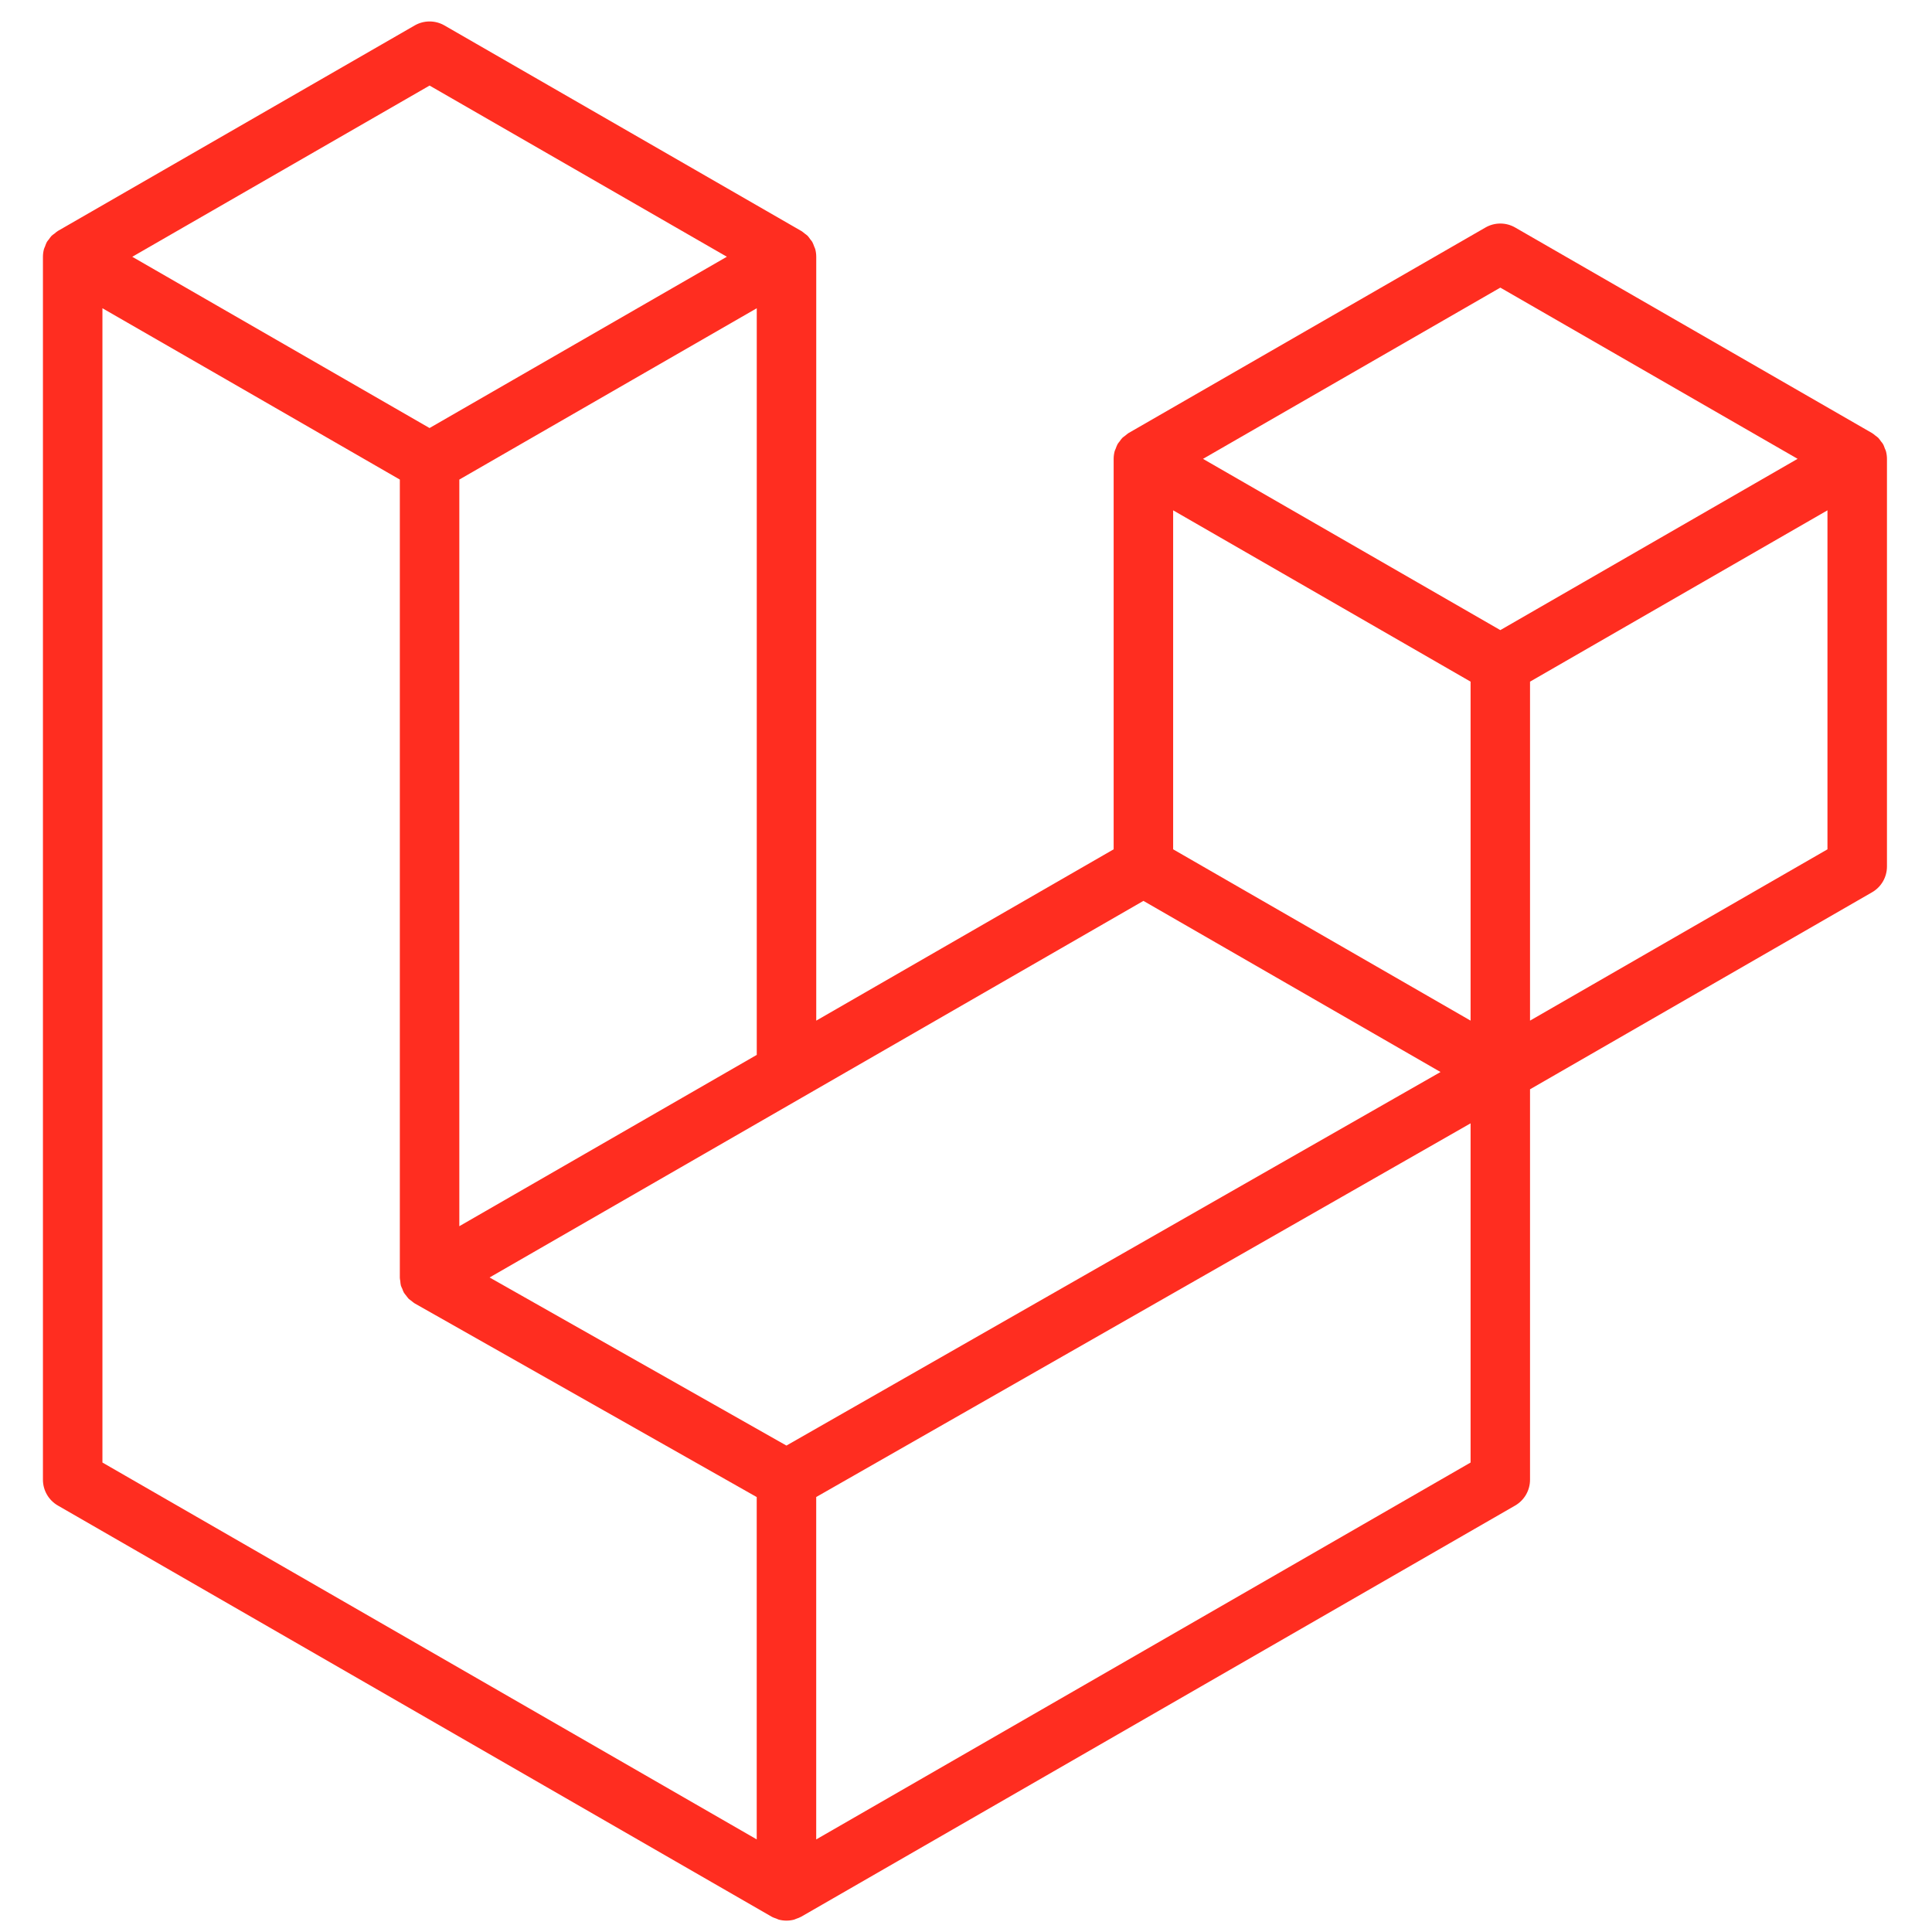
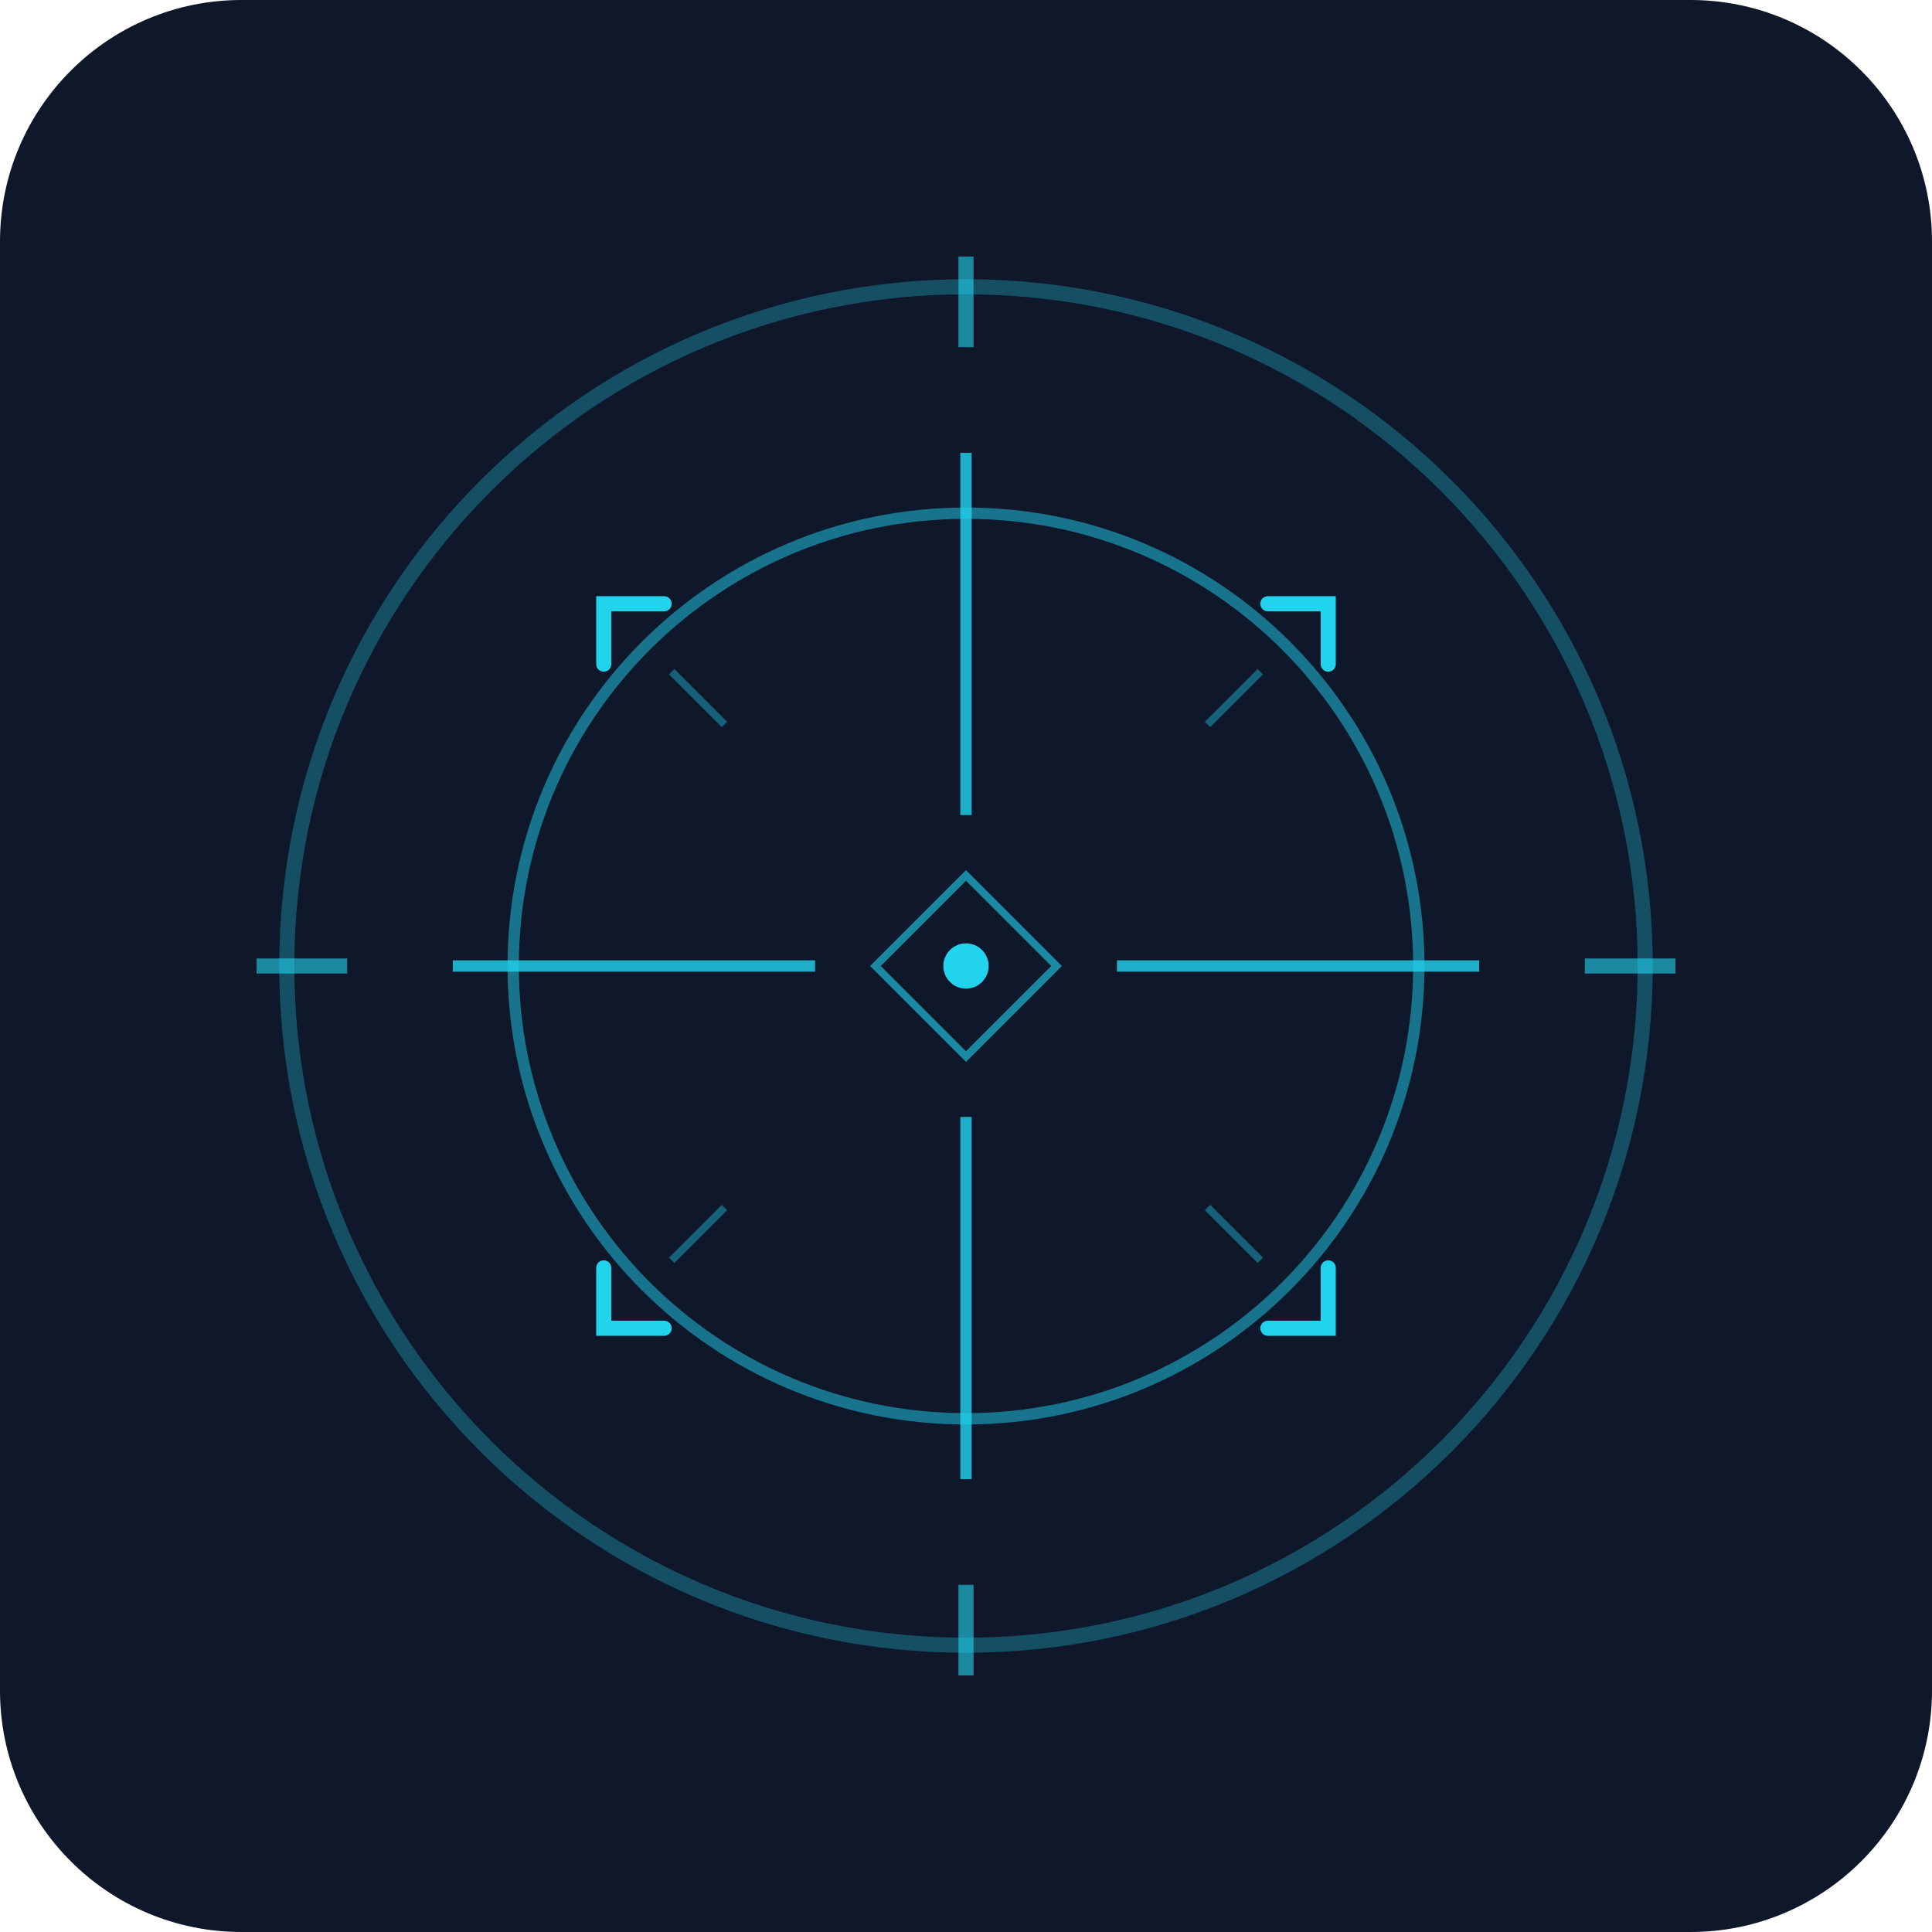
- <svg xmlns="http://www.w3.org/2000/svg" width="166" height="166" viewBox="0 0 166 166" fill="none">
-   <path fill-rule="evenodd" clip-rule="evenodd" d="M162.041 38.759C162.099 38.977 162.129 39.201 162.13 39.426V74.452C162.13 74.902 162.011 75.344 161.786 75.733C161.561 76.122 161.237 76.444 160.847 76.668L131.462 93.594V127.141C131.462 128.054 130.977 128.897 130.186 129.357L68.847 164.683C68.707 164.763 68.554 164.814 68.401 164.868C68.343 164.887 68.289 164.922 68.228 164.938C67.8 165.051 67.349 165.051 66.92 164.938C66.85 164.919 66.786 164.881 66.719 164.855C66.579 164.804 66.432 164.76 66.298 164.683L4.972 129.357C4.583 129.133 4.259 128.81 4.034 128.421C3.808 128.032 3.69 127.591 3.689 127.141L3.689 22.063C3.689 21.834 3.721 21.61 3.779 21.393C3.798 21.32 3.843 21.253 3.868 21.179C3.916 21.045 3.961 20.908 4.031 20.783C4.079 20.7 4.149 20.633 4.206 20.557C4.28 20.454 4.347 20.349 4.433 20.26C4.506 20.186 4.602 20.132 4.685 20.068C4.778 19.992 4.861 19.909 4.966 19.848L35.633 2.185C36.022 1.961 36.462 1.844 36.91 1.844C37.358 1.844 37.798 1.961 38.186 2.185L68.851 19.848H68.857C68.959 19.912 69.045 19.992 69.138 20.065C69.221 20.129 69.313 20.186 69.387 20.257C69.476 20.349 69.54 20.454 69.616 20.557C69.671 20.633 69.744 20.7 69.789 20.783C69.862 20.911 69.904 21.045 69.955 21.179C69.98 21.253 70.025 21.32 70.044 21.396C70.103 21.614 70.133 21.838 70.133 22.063V87.694L95.686 72.974V39.423C95.686 39.2 95.718 38.973 95.775 38.759C95.798 38.683 95.839 38.615 95.865 38.542C95.916 38.408 95.96 38.271 96.031 38.146C96.079 38.063 96.149 37.996 96.203 37.92C96.279 37.818 96.343 37.712 96.433 37.623C96.506 37.549 96.599 37.495 96.681 37.431C96.777 37.355 96.86 37.272 96.962 37.211L127.633 19.548C128.021 19.324 128.461 19.206 128.91 19.206C129.358 19.206 129.798 19.324 130.186 19.548L160.85 37.211C160.959 37.275 161.042 37.355 161.137 37.428C161.217 37.492 161.31 37.549 161.383 37.62C161.473 37.712 161.536 37.818 161.613 37.92C161.67 37.996 161.741 38.063 161.785 38.146C161.859 38.271 161.9 38.408 161.951 38.542C161.98 38.615 162.021 38.683 162.041 38.759ZM157.018 72.974V43.848L146.287 50.028L131.462 58.568V87.694L157.021 72.974H157.018ZM126.354 125.663V96.518L111.771 104.85L70.13 128.626V158.046L126.354 125.663ZM8.801 26.485V125.663L65.018 158.043V128.629L35.649 112L35.64 111.994L35.627 111.988C35.528 111.93 35.445 111.847 35.353 111.777C35.273 111.713 35.18 111.662 35.11 111.592L35.104 111.582C35.021 111.502 34.963 111.403 34.893 111.314C34.829 111.228 34.753 111.154 34.702 111.065L34.699 111.055C34.641 110.96 34.606 110.845 34.565 110.736C34.523 110.64 34.469 110.551 34.443 110.449C34.411 110.328 34.405 110.197 34.392 110.072C34.379 109.976 34.354 109.881 34.354 109.785V109.778V41.205L19.532 32.662L8.801 26.485ZM36.913 7.35L11.364 22.063L36.907 36.777L62.453 22.06L36.907 7.35H36.913ZM50.2 99.174L65.022 90.637V26.485L54.291 32.665L39.466 41.205V105.357L50.2 99.174ZM128.91 24.713L103.363 39.426L128.91 54.14L154.453 39.423L128.91 24.713ZM126.354 58.568L111.529 50.028L100.798 43.848V72.974L115.619 81.511L126.354 87.694V58.568ZM67.571 124.205L105.042 102.803L123.772 92.109L98.245 77.405L68.854 94.334L42.066 109.762L67.571 124.205Z" fill="#FF2D20" />
+ <svg xmlns="http://www.w3.org/2000/svg" width="512" height="512" viewBox="0 0 512 512" fill="none">
+   <rect width="512" height="512" rx="64" fill="#0f172a" />
+   <circle cx="256" cy="256" r="180" stroke="#22d3ee" stroke-width="4" stroke-opacity="0.3" fill="none" />
+   <line x1="256" y1="68" x2="256" y2="92" stroke="#22d3ee" stroke-width="4" stroke-opacity="0.6" />
+   <line x1="256" y1="420" x2="256" y2="444" stroke="#22d3ee" stroke-width="4" stroke-opacity="0.6" />
+   <line x1="68" y1="256" x2="92" y2="256" stroke="#22d3ee" stroke-width="4" stroke-opacity="0.6" />
+   <line x1="420" y1="256" x2="444" y2="256" stroke="#22d3ee" stroke-width="4" stroke-opacity="0.6" />
+   <circle cx="256" cy="256" r="120" stroke="#22d3ee" stroke-width="3" stroke-opacity="0.5" fill="none" />
+   <line x1="256" y1="120" x2="256" y2="216" stroke="#22d3ee" stroke-width="3" stroke-opacity="0.8" />
+   <line x1="256" y1="296" x2="256" y2="392" stroke="#22d3ee" stroke-width="3" stroke-opacity="0.8" />
+   <line x1="120" y1="256" x2="216" y2="256" stroke="#22d3ee" stroke-width="3" stroke-opacity="0.8" />
+   <line x1="296" y1="256" x2="392" y2="256" stroke="#22d3ee" stroke-width="3" stroke-opacity="0.8" />
+   <path d="M160 176 L160 160 L176 160" stroke="#22d3ee" stroke-width="4" fill="none" stroke-linecap="round" />
+   <path d="M352 176 L352 160 L336 160" stroke="#22d3ee" stroke-width="4" fill="none" stroke-linecap="round" />
+   <path d="M160 336 L160 352 L176 352" stroke="#22d3ee" stroke-width="4" fill="none" stroke-linecap="round" />
+   <path d="M352 336 L352 352 L336 352" stroke="#22d3ee" stroke-width="4" fill="none" stroke-linecap="round" />
+   <circle cx="256" cy="256" r="6" fill="#22d3ee" />
+   <path d="M256 232 L280 256 L256 280 L232 256 Z" stroke="#22d3ee" stroke-width="2" stroke-opacity="0.6" fill="none" />
+   <line x1="178" y1="178" x2="192" y2="192" stroke="#22d3ee" stroke-width="2" stroke-opacity="0.4" />
+   <line x1="334" y1="178" x2="320" y2="192" stroke="#22d3ee" stroke-width="2" stroke-opacity="0.4" />
+   <line x1="178" y1="334" x2="192" y2="320" stroke="#22d3ee" stroke-width="2" stroke-opacity="0.4" />
+   <line x1="334" y1="334" x2="320" y2="320" stroke="#22d3ee" stroke-width="2" stroke-opacity="0.4" />
</svg>
